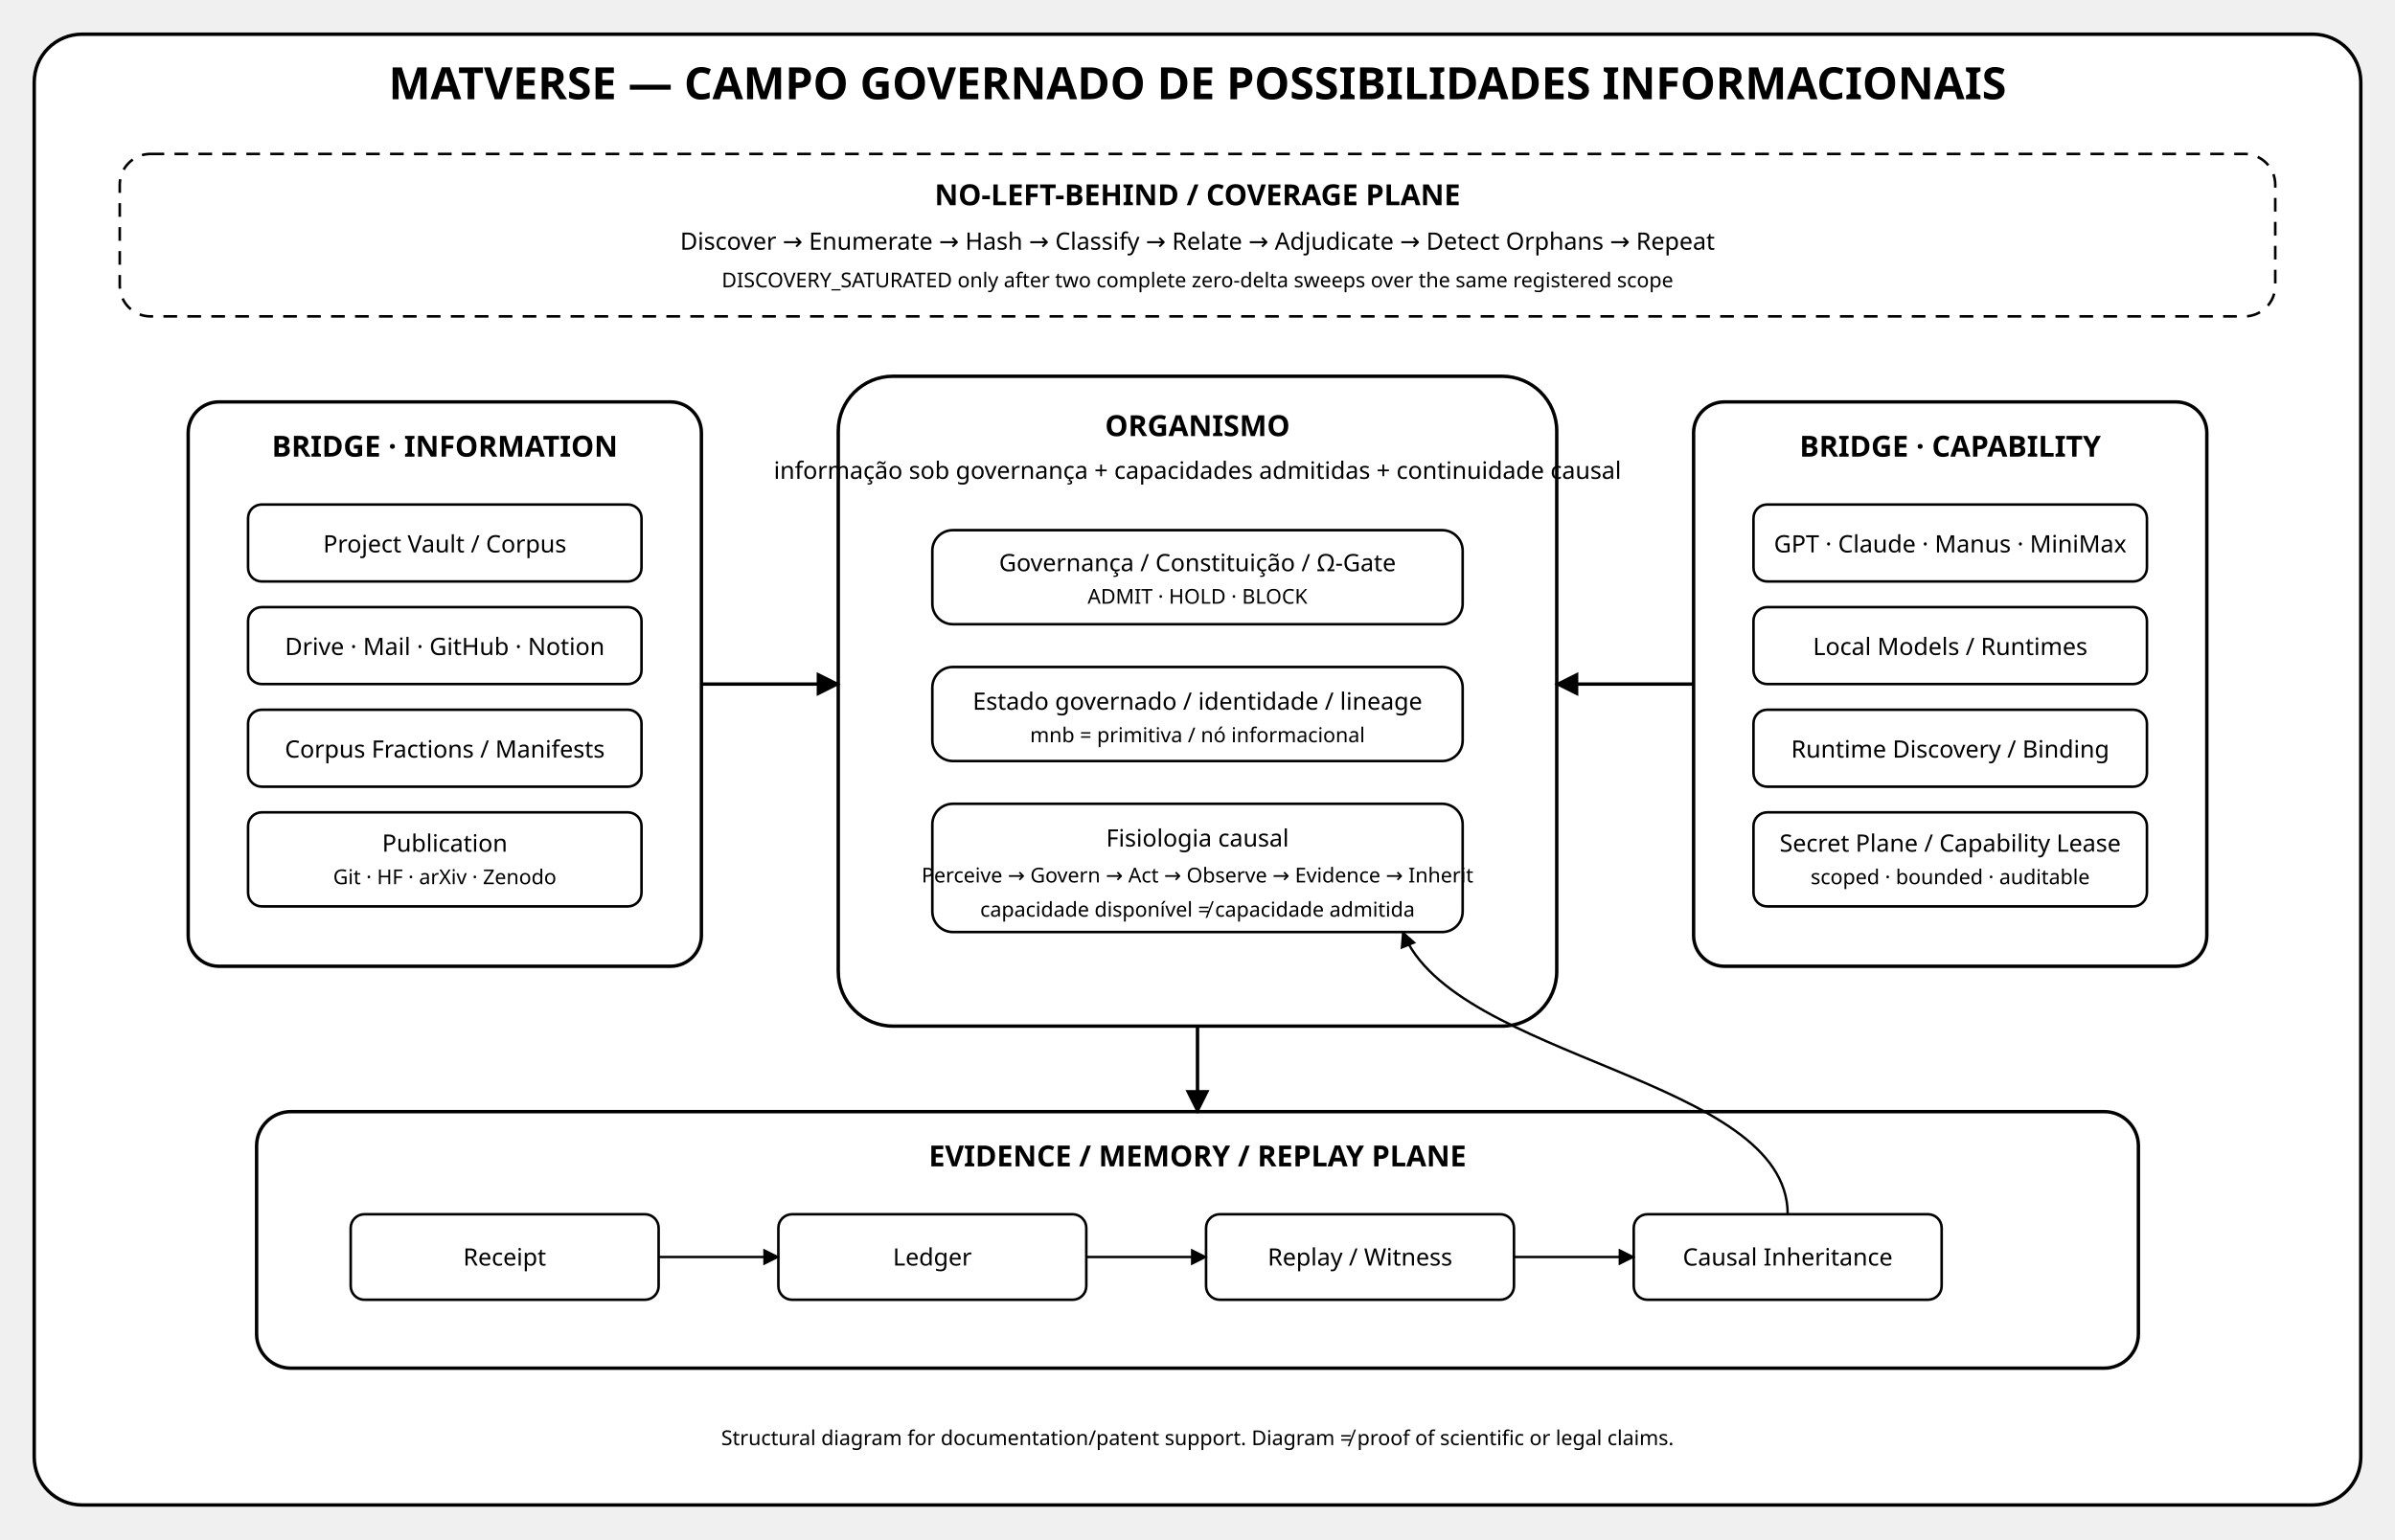
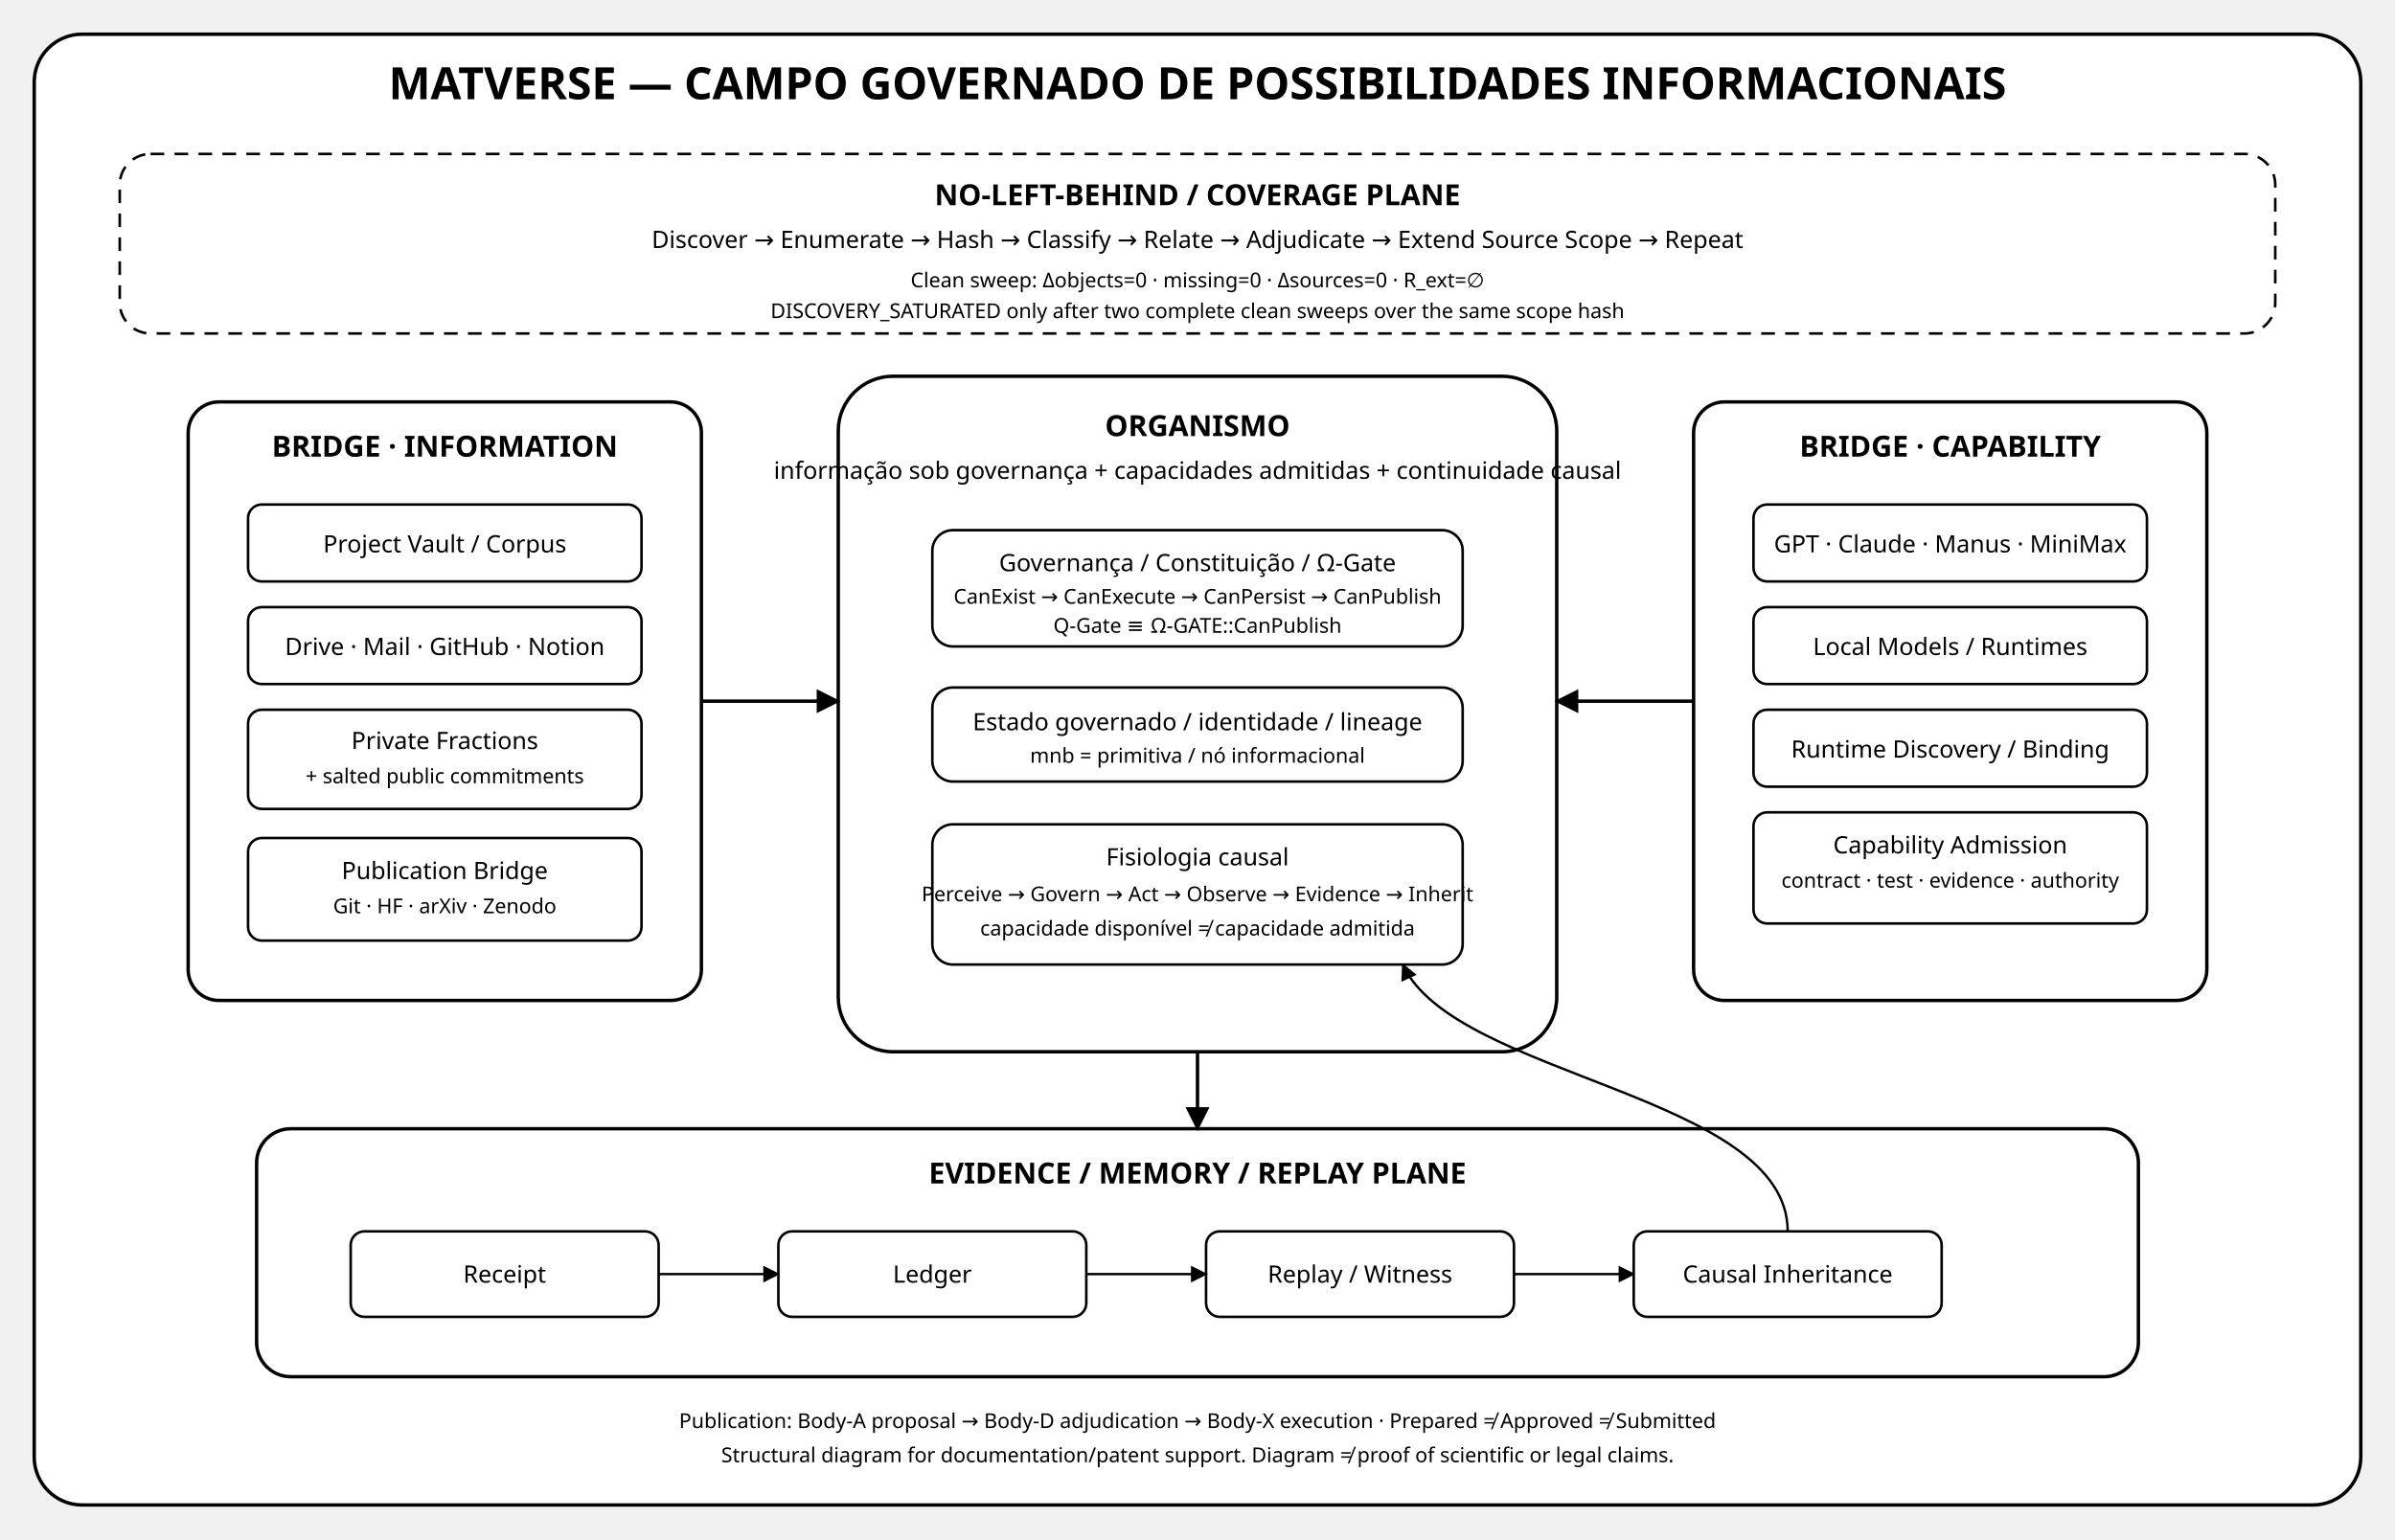
<svg xmlns="http://www.w3.org/2000/svg" width="1400" height="900" viewBox="0 0 1400 900" role="img" aria-labelledby="title desc">
  <defs>
    <marker id="arrow" viewBox="0 0 10 10" refX="9" refY="5" markerWidth="7" markerHeight="7" orient="auto-start-reverse">
      <path d="M 0 0 L 10 5 L 0 10 z" fill="black" />
    </marker>
    <style>
      .box { fill: white; stroke: black; stroke-width: 2; }
      .thin { fill: white; stroke: black; stroke-width: 1.5; }
      .dash { fill: white; stroke: black; stroke-width: 1.5; stroke-dasharray: 8 6; }
      .line { stroke: black; stroke-width: 2; fill: none; marker-end: url(#arrow); }
      .smallline { stroke: black; stroke-width: 1.4; fill: none; marker-end: url(#arrow); }
      .title { font: 700 26px sans-serif; }
      .h { font: 700 17px sans-serif; }
      .t { font: 14px sans-serif; }
      .s { font: 12px sans-serif; }
    </style>
  </defs>
  <rect x="20" y="20" width="1360" height="860" rx="28" class="box" />
  <text x="700" y="58" text-anchor="middle" class="title">MATVERSE — CAMPO GOVERNADO DE POSSIBILIDADES INFORMACIONAIS</text>
-   <rect x="70" y="90" width="1260" height="95" rx="18" class="dash" />
+   <rect x="70" y="90" width="1260" height="105" rx="18" class="dash" />
  <text x="700" y="120" text-anchor="middle" class="h">NO-LEFT-BEHIND / COVERAGE PLANE</text>
-   <text x="700" y="146" text-anchor="middle" class="t">Discover → Enumerate → Hash → Classify → Relate → Adjudicate → Detect Orphans → Repeat</text>
-   <text x="700" y="168" text-anchor="middle" class="s">DISCOVERY_SATURATED only after two complete zero-delta sweeps over the same registered scope</text>
-   <rect x="110" y="235" width="300" height="330" rx="18" class="box" />
+   <text x="700" y="145" text-anchor="middle" class="t">Discover → Enumerate → Hash → Classify → Relate → Adjudicate → Extend Source Scope → Repeat</text>
+   <text x="700" y="168" text-anchor="middle" class="s">Clean sweep: Δobjects=0 · missing=0 · Δsources=0 · R_ext=∅</text>
+   <text x="700" y="186" text-anchor="middle" class="s">DISCOVERY_SATURATED only after two complete clean sweeps over the same scope hash</text>
+   <rect x="110" y="235" width="300" height="350" rx="18" class="box" />
  <text x="260" y="267" text-anchor="middle" class="h">BRIDGE · INFORMATION</text>
  <rect x="145" y="295" width="230" height="45" rx="8" class="thin" />
  <text x="260" y="323" text-anchor="middle" class="t">Project Vault / Corpus</text>
  <rect x="145" y="355" width="230" height="45" rx="8" class="thin" />
  <text x="260" y="383" text-anchor="middle" class="t">Drive · Mail · GitHub · Notion</text>
-   <rect x="145" y="415" width="230" height="45" rx="8" class="thin" />
-   <text x="260" y="443" text-anchor="middle" class="t">Corpus Fractions / Manifests</text>
-   <rect x="145" y="475" width="230" height="55" rx="8" class="thin" />
-   <text x="260" y="498" text-anchor="middle" class="t">Publication</text>
-   <text x="260" y="517" text-anchor="middle" class="s">Git · HF · arXiv · Zenodo</text>
-   <rect x="490" y="220" width="420" height="380" rx="32" class="box" />
+   <rect x="145" y="415" width="230" height="58" rx="8" class="thin" />
+   <text x="260" y="438" text-anchor="middle" class="t">Private Fractions</text>
+   <text x="260" y="458" text-anchor="middle" class="s">+ salted public commitments</text>
+   <rect x="145" y="490" width="230" height="60" rx="8" class="thin" />
+   <text x="260" y="514" text-anchor="middle" class="t">Publication Bridge</text>
+   <text x="260" y="534" text-anchor="middle" class="s">Git · HF · arXiv · Zenodo</text>
+   <rect x="490" y="220" width="420" height="395" rx="32" class="box" />
  <text x="700" y="255" text-anchor="middle" class="h">ORGANISMO</text>
  <text x="700" y="280" text-anchor="middle" class="t">informação sob governança + capacidades admitidas + continuidade causal</text>
-   <rect x="545" y="310" width="310" height="55" rx="12" class="thin" />
+   <rect x="545" y="310" width="310" height="68" rx="12" class="thin" />
  <text x="700" y="334" text-anchor="middle" class="t">Governança / Constituição / Ω-Gate</text>
-   <text x="700" y="353" text-anchor="middle" class="s">ADMIT · HOLD · BLOCK</text>
-   <rect x="545" y="390" width="310" height="55" rx="12" class="thin" />
-   <text x="700" y="415" text-anchor="middle" class="t">Estado governado / identidade / lineage</text>
-   <text x="700" y="434" text-anchor="middle" class="s">mnb = primitiva / nó informacional</text>
-   <rect x="545" y="470" width="310" height="75" rx="12" class="thin" />
-   <text x="700" y="495" text-anchor="middle" class="t">Fisiologia causal</text>
-   <text x="700" y="516" text-anchor="middle" class="s">Perceive → Govern → Act → Observe → Evidence → Inherit</text>
-   <text x="700" y="536" text-anchor="middle" class="s">capacidade disponível ≠ capacidade admitida</text>
-   <rect x="990" y="235" width="300" height="330" rx="18" class="box" />
+   <text x="700" y="353" text-anchor="middle" class="s">CanExist → CanExecute → CanPersist → CanPublish</text>
+   <text x="700" y="370" text-anchor="middle" class="s">Q-Gate ≡ Ω-GATE::CanPublish</text>
+   <rect x="545" y="402" width="310" height="55" rx="12" class="thin" />
+   <text x="700" y="427" text-anchor="middle" class="t">Estado governado / identidade / lineage</text>
+   <text x="700" y="446" text-anchor="middle" class="s">mnb = primitiva / nó informacional</text>
+   <rect x="545" y="482" width="310" height="82" rx="12" class="thin" />
+   <text x="700" y="506" text-anchor="middle" class="t">Fisiologia causal</text>
+   <text x="700" y="527" text-anchor="middle" class="s">Perceive → Govern → Act → Observe → Evidence → Inherit</text>
+   <text x="700" y="547" text-anchor="middle" class="s">capacidade disponível ≠ capacidade admitida</text>
+   <rect x="990" y="235" width="300" height="350" rx="18" class="box" />
  <text x="1140" y="267" text-anchor="middle" class="h">BRIDGE · CAPABILITY</text>
  <rect x="1025" y="295" width="230" height="45" rx="8" class="thin" />
  <text x="1140" y="323" text-anchor="middle" class="t">GPT · Claude · Manus · MiniMax</text>
  <rect x="1025" y="355" width="230" height="45" rx="8" class="thin" />
  <text x="1140" y="383" text-anchor="middle" class="t">Local Models / Runtimes</text>
  <rect x="1025" y="415" width="230" height="45" rx="8" class="thin" />
  <text x="1140" y="443" text-anchor="middle" class="t">Runtime Discovery / Binding</text>
-   <rect x="1025" y="475" width="230" height="55" rx="8" class="thin" />
-   <text x="1140" y="498" text-anchor="middle" class="t">Secret Plane / Capability Lease</text>
-   <text x="1140" y="517" text-anchor="middle" class="s">scoped · bounded · auditable</text>
-   <path d="M 410 400 C 450 400, 455 400, 490 400" class="line" />
-   <path d="M 990 400 C 955 400, 950 400, 910 400" class="line" />
-   <rect x="150" y="650" width="1100" height="150" rx="20" class="box" />
-   <text x="700" y="682" text-anchor="middle" class="h">EVIDENCE / MEMORY / REPLAY PLANE</text>
-   <rect x="205" y="710" width="180" height="50" rx="8" class="thin" />
-   <text x="295" y="740" text-anchor="middle" class="t">Receipt</text>
-   <rect x="455" y="710" width="180" height="50" rx="8" class="thin" />
-   <text x="545" y="740" text-anchor="middle" class="t">Ledger</text>
-   <rect x="705" y="710" width="180" height="50" rx="8" class="thin" />
-   <text x="795" y="740" text-anchor="middle" class="t">Replay / Witness</text>
-   <rect x="955" y="710" width="180" height="50" rx="8" class="thin" />
-   <text x="1045" y="740" text-anchor="middle" class="t">Causal Inheritance</text>
-   <path d="M 385 735 L 455 735" class="smallline" />
-   <path d="M 635 735 L 705 735" class="smallline" />
-   <path d="M 885 735 L 955 735" class="smallline" />
-   <path d="M 700 600 L 700 650" class="line" />
-   <path d="M 1045 710 C 1045 630, 850 620, 820 545" class="smallline" />
-   <text x="700" y="845" text-anchor="middle" class="s">Structural diagram for documentation/patent support. Diagram ≠ proof of scientific or legal claims.</text>
+   <rect x="1025" y="475" width="230" height="65" rx="8" class="thin" />
+   <text x="1140" y="499" text-anchor="middle" class="t">Capability Admission</text>
+   <text x="1140" y="519" text-anchor="middle" class="s">contract · test · evidence · authority</text>
+   <path d="M 410 410 C 450 410, 455 410, 490 410" class="line" />
+   <path d="M 990 410 C 955 410, 950 410, 910 410" class="line" />
+   <rect x="150" y="660" width="1100" height="145" rx="20" class="box" />
+   <text x="700" y="692" text-anchor="middle" class="h">EVIDENCE / MEMORY / REPLAY PLANE</text>
+   <rect x="205" y="720" width="180" height="50" rx="8" class="thin" />
+   <text x="295" y="750" text-anchor="middle" class="t">Receipt</text>
+   <rect x="455" y="720" width="180" height="50" rx="8" class="thin" />
+   <text x="545" y="750" text-anchor="middle" class="t">Ledger</text>
+   <rect x="705" y="720" width="180" height="50" rx="8" class="thin" />
+   <text x="795" y="750" text-anchor="middle" class="t">Replay / Witness</text>
+   <rect x="955" y="720" width="180" height="50" rx="8" class="thin" />
+   <text x="1045" y="750" text-anchor="middle" class="t">Causal Inheritance</text>
+   <path d="M 385 745 L 455 745" class="smallline" />
+   <path d="M 635 745 L 705 745" class="smallline" />
+   <path d="M 885 745 L 955 745" class="smallline" />
+   <path d="M 700 615 L 700 660" class="line" />
+   <path d="M 1045 720 C 1045 640, 850 630, 820 564" class="smallline" />
+   <text x="700" y="835" text-anchor="middle" class="s">Publication: Body-A proposal → Body-D adjudication → Body-X execution · Prepared ≠ Approved ≠ Submitted</text>
+   <text x="700" y="855" text-anchor="middle" class="s">Structural diagram for documentation/patent support. Diagram ≠ proof of scientific or legal claims.</text>
</svg>
